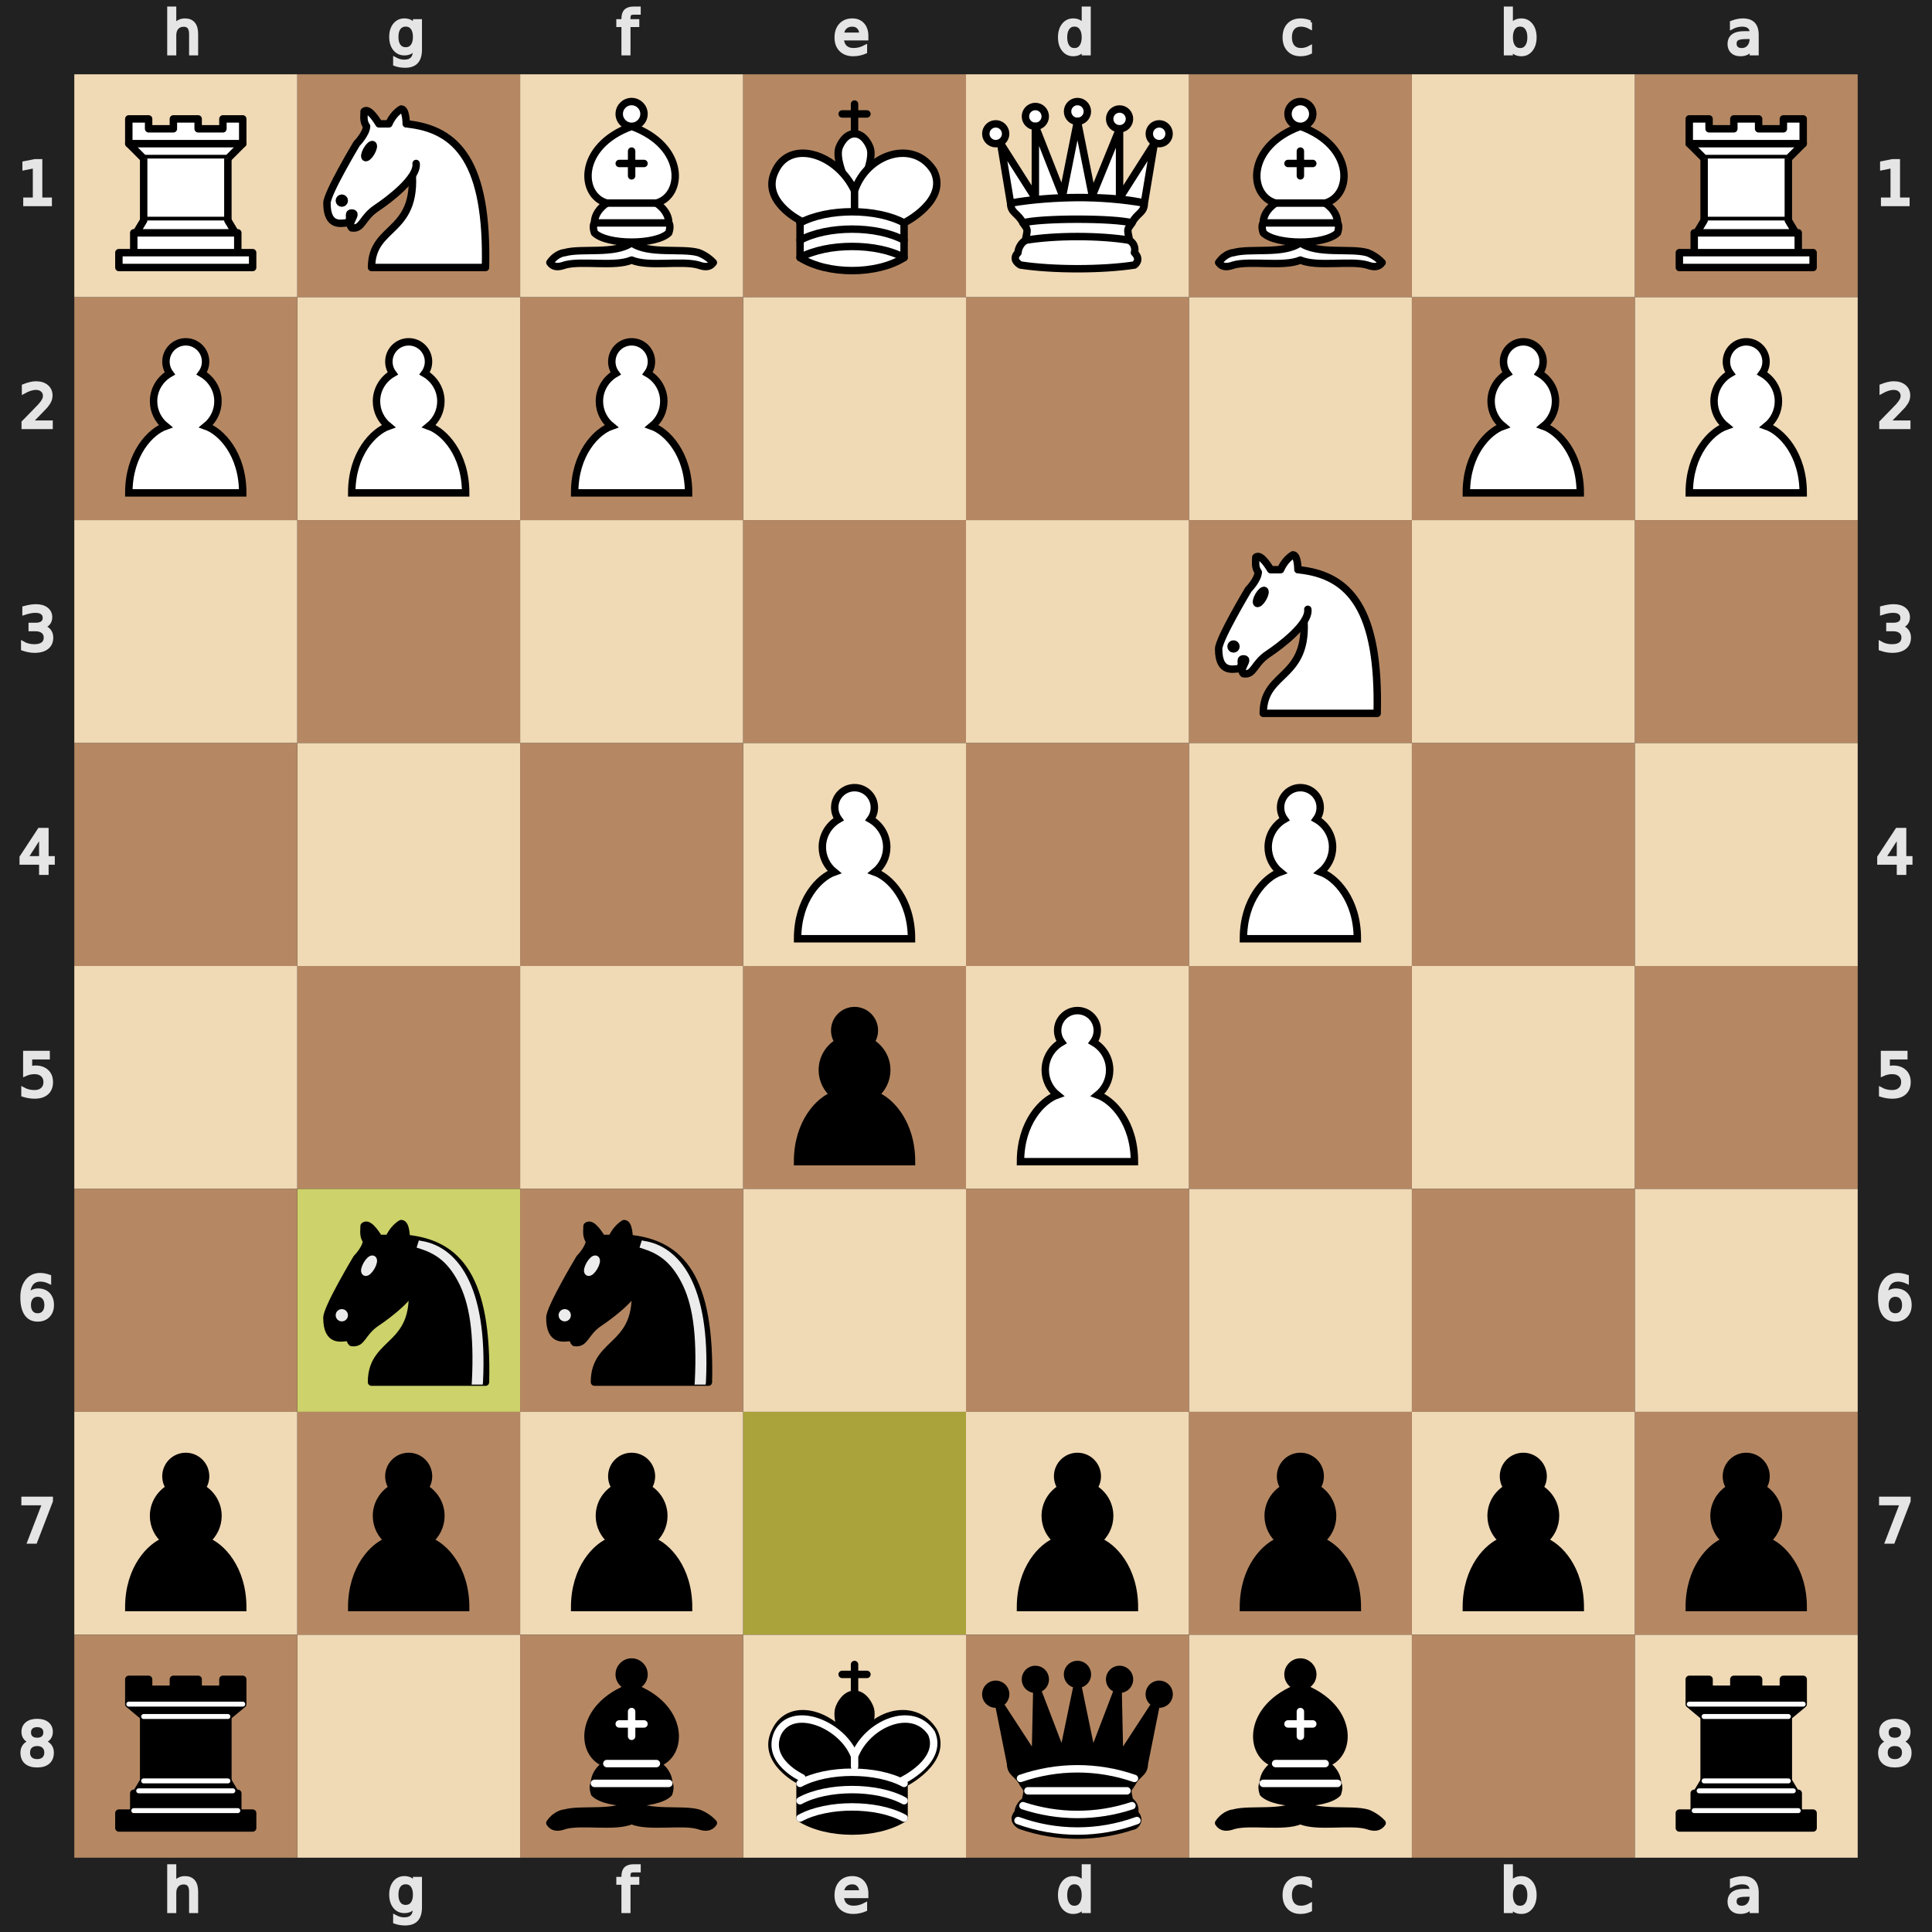
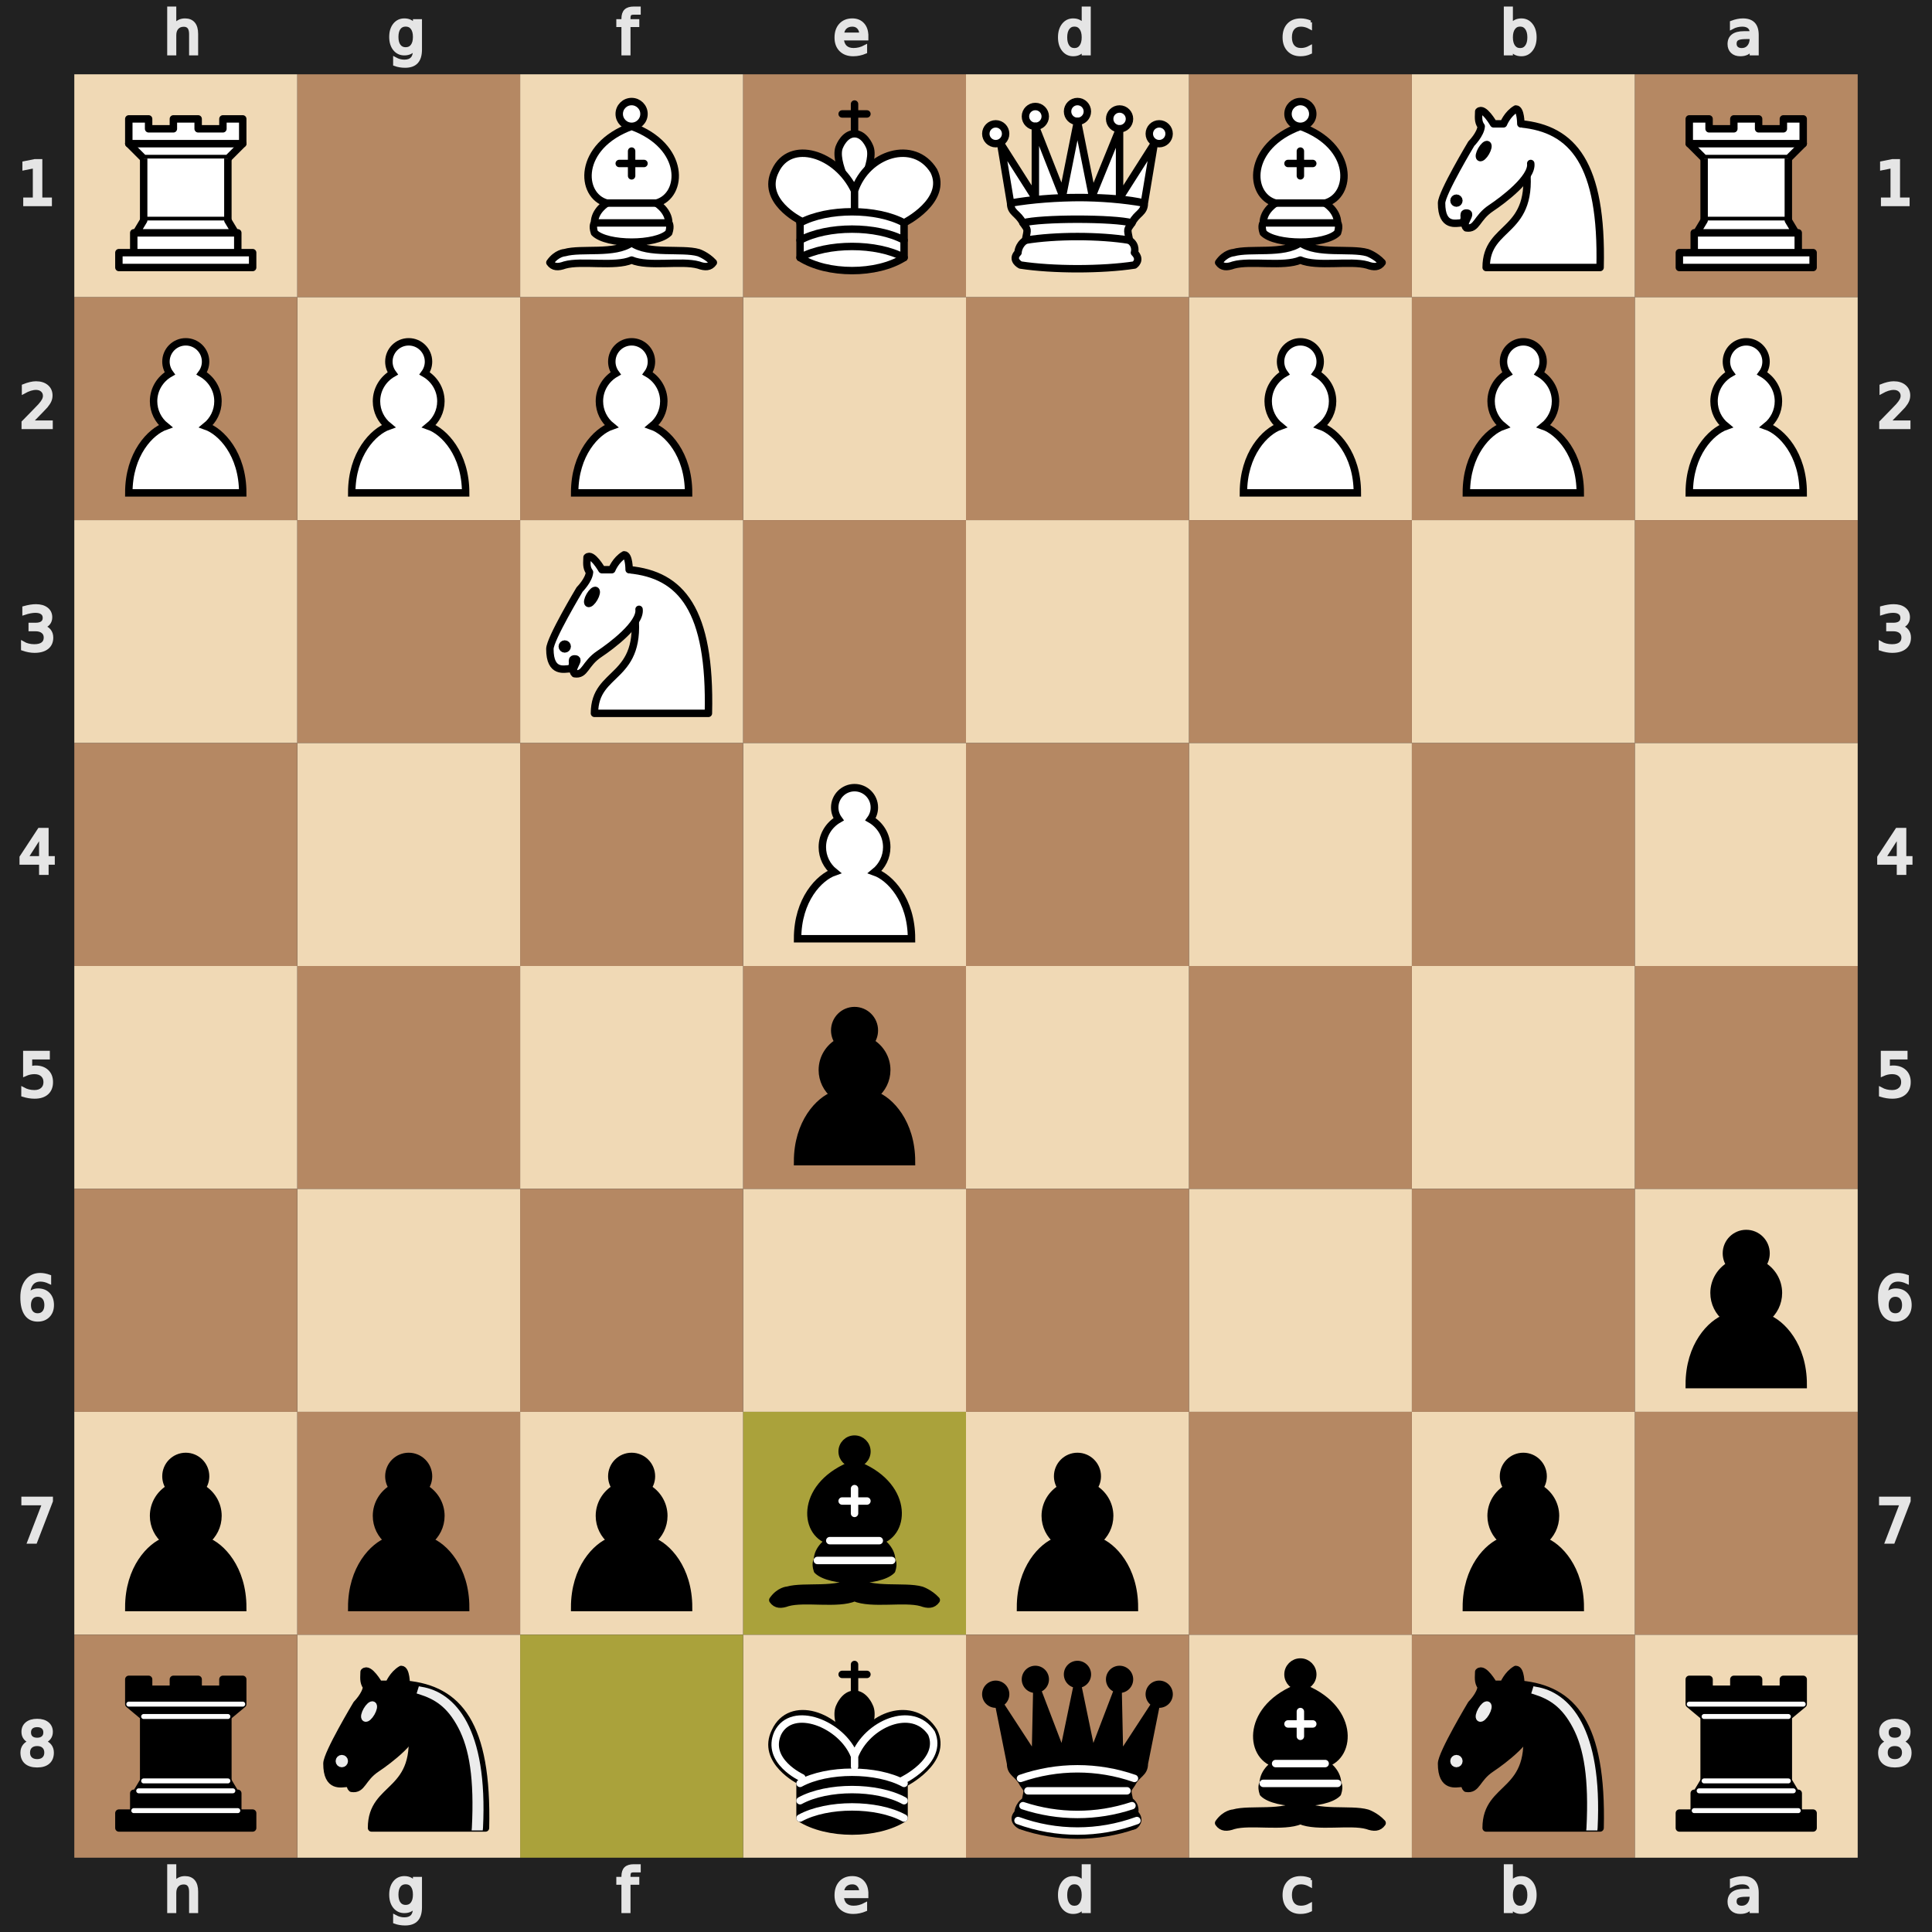
<svg xmlns="http://www.w3.org/2000/svg" xmlns:xlink="http://www.w3.org/1999/xlink" version="1.2" baseProfile="tiny" viewBox="0 0 390 390">
  <defs>
    <g id="white-pawn" class="white pawn">
      <path d="M22.5 9c-2.21 0-4 1.79-4 4 0 .89.29 1.71.78 2.38C17.33 16.5 16 18.59 16 21c0 2.03.94 3.84 2.41 5.03-3 1.06-7.41 5.55-7.41 13.47h23c0-7.92-4.41-12.41-7.41-13.47 1.47-1.19 2.41-3 2.41-5.03 0-2.41-1.33-4.5-3.28-5.62.49-.67.78-1.49.78-2.38 0-2.21-1.79-4-4-4z" fill="#fff" stroke="#000" stroke-width="1.5" stroke-linecap="round" />
    </g>
    <g id="white-knight" class="white knight" fill="none" fill-rule="evenodd" stroke="#000" stroke-width="1.5" stroke-linecap="round" stroke-linejoin="round">
      <path d="M 22,10 C 32.5,11 38.5,18 38,39 L 15,39 C 15,30 25,32.5 23,18" style="fill:#ffffff; stroke:#000000;" />
      <path d="M 24,18 C 24.38,20.91 18.45,25.37 16,27 C 13,29 13.18,31.34 11,31 C 9.958,30.06 12.41,27.96 11,28 C 10,28 11.19,29.23 10,30 C 9,30 5.997,31 6,26 C 6,24 12,14 12,14 C 12,14 13.89,12.1 14,10.5 C 13.27,9.506 13.5,8.5 13.5,7.5 C 14.5,6.5 16.5,10 16.5,10 L 18.5,10 C 18.5,10 19.28,8.008 21,7 C 22,7 22,10 22,10" style="fill:#ffffff; stroke:#000000;" />
      <path d="M 9.5 25.5 A 0.5 0.5 0 1 1 8.5,25.5 A 0.5 0.5 0 1 1 9.5 25.5 z" style="fill:#000000; stroke:#000000;" />
      <path d="M 15 15.5 A 0.5 1.5 0 1 1 14,15.5 A 0.5 1.5 0 1 1 15 15.5 z" transform="matrix(0.866,0.5,-0.5,0.866,9.693,-5.173)" style="fill:#000000; stroke:#000000;" />
    </g>
    <g id="white-bishop" class="white bishop" fill="none" fill-rule="evenodd" stroke="#000" stroke-width="1.5" stroke-linecap="round" stroke-linejoin="round">
      <g fill="#fff" stroke-linecap="butt">
        <path d="M9 36c3.39-.97 10.11.43 13.5-2 3.39 2.43 10.11 1.03 13.5 2 0 0 1.65.54 3 2-.68.97-1.65.99-3 .5-3.39-.97-10.11.46-13.5-1-3.39 1.46-10.11.03-13.5 1-1.354.49-2.323.47-3-.5 1.354-1.94 3-2 3-2zM15 32c2.5 2.5 12.5 2.5 15 0 .5-1.5 0-2 0-2 0-2.5-2.5-4-2.5-4 5.5-1.5 6-11.5-5-15.5-11 4-10.5 14-5 15.5 0 0-2.5 1.5-2.5 4 0 0-.5.5 0 2zM25 8a2.5 2.5 0 1 1-5 0 2.5 2.5 0 1 1 5 0z" />
      </g>
      <path d="M17.5 26h10M15 30h15m-7.5-14.5v5M20 18h5" stroke-linejoin="miter" />
    </g>
    <g id="white-rook" class="white rook" fill="#fff" fill-rule="evenodd" stroke="#000" stroke-width="1.5" stroke-linecap="round" stroke-linejoin="round">
      <path d="M9 39h27v-3H9v3zM12 36v-4h21v4H12zM11 14V9h4v2h5V9h5v2h5V9h4v5" stroke-linecap="butt" />
      <path d="M34 14l-3 3H14l-3-3" />
      <path d="M31 17v12.5H14V17" stroke-linecap="butt" stroke-linejoin="miter" />
      <path d="M31 29.5l1.5 2.5h-20l1.5-2.5" />
      <path d="M11 14h23" fill="none" stroke-linejoin="miter" />
    </g>
    <g id="white-queen" class="white queen" fill="#fff" fill-rule="evenodd" stroke="#000" stroke-width="1.5" stroke-linecap="round" stroke-linejoin="round">
      <path d="M8 12a2 2 0 1 1-4 0 2 2 0 1 1 4 0zM24.5 7.5a2 2 0 1 1-4 0 2 2 0 1 1 4 0zM41 12a2 2 0 1 1-4 0 2 2 0 1 1 4 0zM16 8.5a2 2 0 1 1-4 0 2 2 0 1 1 4 0zM33 9a2 2 0 1 1-4 0 2 2 0 1 1 4 0z" />
      <path d="M9 26c8.5-1.5 21-1.5 27 0l2-12-7 11V11l-5.5 13.5-3-15-3 15-5.5-14V25L7 14l2 12zM9 26c0 2 1.5 2 2.5 4 1 1.5 1 1 .5 3.5-1.5 1-1.5 2.5-1.5 2.5-1.5 1.5.5 2.5.5 2.5 6.5 1 16.5 1 23 0 0 0 1.5-1 0-2.5 0 0 .5-1.5-1-2.5-.5-2.5-.5-2 .5-3.5 1-2 2.5-2 2.5-4-8.5-1.5-18.5-1.5-27 0z" stroke-linecap="butt" />
      <path d="M11.5 30c3.5-1 18.5-1 22 0M12 33.5c6-1 15-1 21 0" fill="none" />
    </g>
    <g id="white-king" class="white king" fill="none" fill-rule="evenodd" stroke="#000" stroke-width="1.5" stroke-linecap="round" stroke-linejoin="round">
      <path d="M22.5 11.63V6M20 8h5" stroke-linejoin="miter" />
      <path d="M22.5 25s4.5-7.5 3-10.5c0 0-1-2.5-3-2.5s-3 2.5-3 2.5c-1.5 3 3 10.5 3 10.5" fill="#fff" stroke-linecap="butt" stroke-linejoin="miter" />
      <path d="M11.5 37c5.5 3.5 15.5 3.5 21 0v-7s9-4.5 6-10.5c-4-6.5-13.5-3.5-16 4V27v-3.5c-3.5-7.5-13-10.5-16-4-3 6 5 10 5 10V37z" fill="#fff" />
      <path d="M11.5 30c5.5-3 15.5-3 21 0m-21 3.5c5.5-3 15.5-3 21 0m-21 3.5c5.5-3 15.5-3 21 0" />
    </g>
    <g id="black-pawn" class="black pawn">
      <path d="M22.5 9c-2.21 0-4 1.79-4 4 0 .89.29 1.71.78 2.38C17.33 16.5 16 18.59 16 21c0 2.03.94 3.84 2.41 5.03-3 1.06-7.41 5.55-7.41 13.47h23c0-7.92-4.41-12.41-7.41-13.47 1.47-1.19 2.41-3 2.41-5.03 0-2.41-1.33-4.5-3.28-5.62.49-.67.78-1.49.78-2.38 0-2.21-1.79-4-4-4z" fill="#000" stroke="#000" stroke-width="1.5" stroke-linecap="round" />
    </g>
    <g id="black-knight" class="black knight" fill="none" fill-rule="evenodd" stroke="#000" stroke-width="1.5" stroke-linecap="round" stroke-linejoin="round">
      <path d="M 22,10 C 32.5,11 38.5,18 38,39 L 15,39 C 15,30 25,32.5 23,18" style="fill:#000000; stroke:#000000;" />
      <path d="M 24,18 C 24.38,20.91 18.45,25.37 16,27 C 13,29 13.18,31.34 11,31 C 9.958,30.06 12.41,27.96 11,28 C 10,28 11.19,29.23 10,30 C 9,30 5.997,31 6,26 C 6,24 12,14 12,14 C 12,14 13.89,12.1 14,10.5 C 13.27,9.506 13.5,8.5 13.5,7.5 C 14.5,6.5 16.5,10 16.5,10 L 18.5,10 C 18.5,10 19.28,8.008 21,7 C 22,7 22,10 22,10" style="fill:#000000; stroke:#000000;" />
      <path d="M 9.5 25.5 A 0.5 0.5 0 1 1 8.5,25.5 A 0.5 0.5 0 1 1 9.5 25.5 z" style="fill:#ececec; stroke:#ececec;" />
      <path d="M 15 15.5 A 0.5 1.5 0 1 1 14,15.5 A 0.5 1.5 0 1 1 15 15.5 z" transform="matrix(0.866,0.5,-0.5,0.866,9.693,-5.173)" style="fill:#ececec; stroke:#ececec;" />
      <path d="M 24.55,10.4 L 24.1,11.85 L 24.6,12 C 27.75,13 30.25,14.49 32.5,18.75 C 34.75,23.01 35.75,29.06 35.25,39 L 35.2,39.5 L 37.45,39.5 L 37.5,39 C 38,28.94 36.62,22.15 34.25,17.66 C 31.88,13.17 28.46,11.02 25.06,10.5 L 24.55,10.4 z " style="fill:#ececec; stroke:none;" />
    </g>
    <g id="black-bishop" class="black bishop" fill="none" fill-rule="evenodd" stroke="#000" stroke-width="1.5" stroke-linecap="round" stroke-linejoin="round">
      <path d="M9 36c3.39-.97 10.11.43 13.5-2 3.39 2.43 10.11 1.03 13.5 2 0 0 1.65.54 3 2-.68.97-1.65.99-3 .5-3.39-.97-10.11.46-13.5-1-3.39 1.46-10.11.03-13.5 1-1.354.49-2.323.47-3-.5 1.354-1.94 3-2 3-2zm6-4c2.5 2.5 12.5 2.5 15 0 .5-1.5 0-2 0-2 0-2.5-2.5-4-2.5-4 5.5-1.5 6-11.5-5-15.5-11 4-10.5 14-5 15.5 0 0-2.5 1.5-2.5 4 0 0-.5.5 0 2zM25 8a2.5 2.5 0 1 1-5 0 2.5 2.5 0 1 1 5 0z" fill="#000" stroke-linecap="butt" />
      <path d="M17.5 26h10M15 30h15m-7.5-14.5v5M20 18h5" stroke="#fff" stroke-linejoin="miter" />
    </g>
    <g id="black-rook" class="black rook" fill="#000" fill-rule="evenodd" stroke="#000" stroke-width="1.5" stroke-linecap="round" stroke-linejoin="round">
      <path d="M9 39h27v-3H9v3zM12.5 32l1.5-2.5h17l1.5 2.5h-20zM12 36v-4h21v4H12z" stroke-linecap="butt" />
      <path d="M14 29.5v-13h17v13H14z" stroke-linecap="butt" stroke-linejoin="miter" />
      <path d="M14 16.5L11 14h23l-3 2.5H14zM11 14V9h4v2h5V9h5v2h5V9h4v5H11z" stroke-linecap="butt" />
      <path d="M12 35.5h21M13 31.5h19M14 29.5h17M14 16.5h17M11 14h23" fill="none" stroke="#fff" stroke-width="1" stroke-linejoin="miter" />
    </g>
    <g id="black-queen" class="black queen" fill="#000" fill-rule="evenodd" stroke="#000" stroke-width="1.5" stroke-linecap="round" stroke-linejoin="round">
      <g fill="#000" stroke="none">
        <circle cx="6" cy="12" r="2.75" />
        <circle cx="14" cy="9" r="2.75" />
        <circle cx="22.5" cy="8" r="2.75" />
        <circle cx="31" cy="9" r="2.75" />
        <circle cx="39" cy="12" r="2.75" />
      </g>
      <path d="M9 26c8.5-1.5 21-1.5 27 0l2.5-12.5L31 25l-.3-14.1-5.2 13.6-3-14.5-3 14.5-5.2-13.6L14 25 6.5 13.5 9 26zM9 26c0 2 1.5 2 2.5 4 1 1.5 1 1 .5 3.5-1.5 1-1.5 2.5-1.5 2.5-1.5 1.5.5 2.5.5 2.5 6.5 1 16.5 1 23 0 0 0 1.5-1 0-2.5 0 0 .5-1.5-1-2.5-.5-2.5-.5-2 .5-3.5 1-2 2.5-2 2.5-4-8.5-1.5-18.5-1.5-27 0z" stroke-linecap="butt" />
      <path d="M11 38.5a35 35 1 0 0 23 0" fill="none" stroke-linecap="butt" />
      <path d="M11 29a35 35 1 0 1 23 0M12.5 31.5h20M11.5 34.5a35 35 1 0 0 22 0M10.5 37.5a35 35 1 0 0 24 0" fill="none" stroke="#fff" />
    </g>
    <g id="black-king" class="black king" fill="none" fill-rule="evenodd" stroke="#000" stroke-width="1.5" stroke-linecap="round" stroke-linejoin="round">
      <path d="M22.5 11.63V6" stroke-linejoin="miter" />
      <path d="M22.5 25s4.5-7.5 3-10.5c0 0-1-2.5-3-2.5s-3 2.5-3 2.5c-1.5 3 3 10.5 3 10.5" fill="#000" stroke-linecap="butt" stroke-linejoin="miter" />
      <path d="M11.5 37c5.5 3.5 15.5 3.5 21 0v-7s9-4.5 6-10.5c-4-6.5-13.5-3.5-16 4V27v-3.5c-3.5-7.5-13-10.5-16-4-3 6 5 10 5 10V37z" fill="#000" />
      <path d="M20 8h5" stroke-linejoin="miter" />
      <path d="M32 29.5s8.5-4 6.03-9.65C34.15 14 25 18 22.5 24.5l.01 2.1-.01-2.1C20 18 9.906 14 6.997 19.85c-2.497 5.65 4.853 9 4.853 9M11.5 30c5.5-3 15.5-3 21 0m-21 3.5c5.5-3 15.5-3 21 0m-21 3.5c5.5-3 15.5-3 21 0" stroke="#fff" />
    </g>
  </defs>
  <rect x="0" y="0" width="390" height="390" fill="#212121" />
  <g transform="translate(335, 0) scale(0.75, 0.75)" fill="#e5e5e5" stroke="#e5e5e5">
    <path d="M23.328 10.016q-1.742 0-2.414.398-.672.398-.672 1.36 0 .765.5 1.218.508.445 1.375.445 1.196 0 1.914-.843.727-.852.727-2.258v-.32zm2.867-.594v4.992h-1.437v-1.328q-.492.797-1.227 1.18-.734.375-1.797.375-1.343 0-2.14-.75-.79-.758-.79-2.024 0-1.476.985-2.226.992-.75 2.953-.75h2.016V8.75q0-.992-.656-1.531-.649-.547-1.829-.547-.75 0-1.46.18-.711.18-1.368.539V6.062q.79-.304 1.532-.453.742-.156 1.445-.156 1.898 0 2.836.984.937.985.937 2.985z" />
  </g>
  <g transform="translate(335, 375) scale(0.75, 0.75)" fill="#e5e5e5" stroke="#e5e5e5">
    <path d="M23.328 10.016q-1.742 0-2.414.398-.672.398-.672 1.36 0 .765.5 1.218.508.445 1.375.445 1.196 0 1.914-.843.727-.852.727-2.258v-.32zm2.867-.594v4.992h-1.437v-1.328q-.492.797-1.227 1.18-.734.375-1.797.375-1.343 0-2.14-.75-.79-.758-.79-2.024 0-1.476.985-2.226.992-.75 2.953-.75h2.016V8.75q0-.992-.656-1.531-.649-.547-1.829-.547-.75 0-1.46.18-.711.18-1.368.539V6.062q.79-.304 1.532-.453.742-.156 1.445-.156 1.898 0 2.836.984.937.985.937 2.985z" />
  </g>
  <g transform="translate(290, 0) scale(0.75, 0.75)" fill="#e5e5e5" stroke="#e5e5e5">
    <path d="M24.922 10.047q0-1.586-.656-2.485-.649-.906-1.79-.906-1.14 0-1.796.906-.649.899-.649 2.485 0 1.586.649 2.492.656.898 1.797.898 1.14 0 1.789-.898.656-.906.656-2.492zm-4.89-3.055q.452-.781 1.14-1.156.695-.383 1.656-.383 1.594 0 2.586 1.266 1 1.265 1 3.328 0 2.062-1 3.328-.992 1.266-2.586 1.266-.96 0-1.656-.375-.688-.383-1.14-1.164v1.312h-1.446V2.258h1.445z" />
  </g>
  <g transform="translate(290, 375) scale(0.75, 0.75)" fill="#e5e5e5" stroke="#e5e5e5">
    <path d="M24.922 10.047q0-1.586-.656-2.485-.649-.906-1.79-.906-1.14 0-1.796.906-.649.899-.649 2.485 0 1.586.649 2.492.656.898 1.797.898 1.14 0 1.789-.898.656-.906.656-2.492zm-4.89-3.055q.452-.781 1.14-1.156.695-.383 1.656-.383 1.594 0 2.586 1.266 1 1.265 1 3.328 0 2.062-1 3.328-.992 1.266-2.586 1.266-.96 0-1.656-.375-.688-.383-1.14-1.164v1.312h-1.446V2.258h1.445z" />
  </g>
  <g transform="translate(245, 0) scale(0.75, 0.75)" fill="#e5e5e5" stroke="#e5e5e5">
    <path d="M25.96 6v1.344q-.608-.336-1.226-.5-.609-.172-1.234-.172-1.398 0-2.172.89-.773.883-.773 2.485 0 1.601.773 2.492.774.883 2.172.883.625 0 1.234-.164.618-.172 1.227-.508v1.328q-.602.281-1.25.422-.64.14-1.367.14-1.977 0-3.14-1.242-1.165-1.242-1.165-3.351 0-2.14 1.172-3.367 1.18-1.227 3.227-1.227.664 0 1.296.14.633.134 1.227.407z" />
  </g>
  <g transform="translate(245, 375) scale(0.75, 0.75)" fill="#e5e5e5" stroke="#e5e5e5">
    <path d="M25.96 6v1.344q-.608-.336-1.226-.5-.609-.172-1.234-.172-1.398 0-2.172.89-.773.883-.773 2.485 0 1.601.773 2.492.774.883 2.172.883.625 0 1.234-.164.618-.172 1.227-.508v1.328q-.602.281-1.25.422-.64.14-1.367.14-1.977 0-3.14-1.242-1.165-1.242-1.165-3.351 0-2.14 1.172-3.367 1.18-1.227 3.227-1.227.664 0 1.296.14.633.134 1.227.407z" />
  </g>
  <g transform="translate(200, 0) scale(0.75, 0.75)" fill="#e5e5e5" stroke="#e5e5e5">
    <path d="M24.973 6.992V2.258h1.437v12.156h-1.437v-1.312q-.453.78-1.149 1.164-.687.375-1.656.375-1.586 0-2.586-1.266-.992-1.266-.992-3.328 0-2.063.992-3.328 1-1.266 2.586-1.266.969 0 1.656.383.696.375 1.149 1.156zm-4.899 3.055q0 1.586.649 2.492.656.898 1.797.898 1.14 0 1.796-.898.657-.906.657-2.492 0-1.586-.657-2.485-.656-.906-1.796-.906-1.141 0-1.797.906-.649.899-.649 2.485z" />
  </g>
  <g transform="translate(200, 375) scale(0.75, 0.75)" fill="#e5e5e5" stroke="#e5e5e5">
    <path d="M24.973 6.992V2.258h1.437v12.156h-1.437v-1.312q-.453.78-1.149 1.164-.687.375-1.656.375-1.586 0-2.586-1.266-.992-1.266-.992-3.328 0-2.063.992-3.328 1-1.266 2.586-1.266.969 0 1.656.383.696.375 1.149 1.156zm-4.899 3.055q0 1.586.649 2.492.656.898 1.797.898 1.14 0 1.796-.898.657-.906.657-2.492 0-1.586-.657-2.485-.656-.906-1.796-.906-1.141 0-1.797.906-.649.899-.649 2.485z" />
  </g>
  <g transform="translate(155, 0) scale(0.75, 0.75)" fill="#e5e5e5" stroke="#e5e5e5">
    <path d="M26.555 9.68v.703h-6.61q.094 1.484.89 2.265.806.774 2.235.774.828 0 1.602-.203.781-.203 1.547-.61v1.36q-.774.328-1.586.5-.813.172-1.649.172-2.093 0-3.32-1.22-1.219-1.218-1.219-3.296 0-2.148 1.157-3.406 1.164-1.266 3.132-1.266 1.766 0 2.79 1.14 1.03 1.134 1.03 3.087zm-1.438-.422q-.015-1.18-.664-1.883-.64-.703-1.703-.703-1.203 0-1.93.68-.718.68-.828 1.914z" />
  </g>
  <g transform="translate(155, 375) scale(0.75, 0.75)" fill="#e5e5e5" stroke="#e5e5e5">
    <path d="M26.555 9.68v.703h-6.61q.094 1.484.89 2.265.806.774 2.235.774.828 0 1.602-.203.781-.203 1.547-.61v1.36q-.774.328-1.586.5-.813.172-1.649.172-2.093 0-3.32-1.22-1.219-1.218-1.219-3.296 0-2.148 1.157-3.406 1.164-1.266 3.132-1.266 1.766 0 2.79 1.14 1.03 1.134 1.03 3.087zm-1.438-.422q-.015-1.18-.664-1.883-.64-.703-1.703-.703-1.203 0-1.93.68-.718.68-.828 1.914z" />
  </g>
  <g transform="translate(110, 0) scale(0.75, 0.75)" fill="#e5e5e5" stroke="#e5e5e5">
    <path d="M25.285 2.258v1.195H23.91q-.773 0-1.078.313-.297.312-.297 1.125v.773h2.367v1.117h-2.367v7.633H21.09V6.781h-1.375V5.664h1.375v-.61q0-1.46.68-2.124.68-.672 2.156-.672z" />
  </g>
  <g transform="translate(110, 375) scale(0.75, 0.75)" fill="#e5e5e5" stroke="#e5e5e5">
    <path d="M25.285 2.258v1.195H23.91q-.773 0-1.078.313-.297.312-.297 1.125v.773h2.367v1.117h-2.367v7.633H21.09V6.781h-1.375V5.664h1.375v-.61q0-1.46.68-2.124.68-.672 2.156-.672z" />
  </g>
  <g transform="translate(65, 0) scale(0.75, 0.75)" fill="#e5e5e5" stroke="#e5e5e5">
    <path d="M24.973 9.937q0-1.562-.649-2.421-.64-.86-1.804-.86-1.157 0-1.805.86-.64.859-.64 2.421 0 1.555.64 2.415.648.859 1.805.859 1.164 0 1.804-.86.649-.859.649-2.414zm1.437 3.391q0 2.234-.992 3.32-.992 1.094-3.04 1.094-.757 0-1.429-.117-.672-.11-1.304-.344v-1.398q.632.344 1.25.508.617.164 1.257.164 1.414 0 2.118-.743.703-.734.703-2.226v-.711q-.446.773-1.141 1.156-.695.383-1.664.383-1.61 0-2.594-1.227-.984-1.226-.984-3.25 0-2.03.984-3.257.985-1.227 2.594-1.227.969 0 1.664.383t1.14 1.156V5.664h1.438z" />
  </g>
  <g transform="translate(65, 375) scale(0.75, 0.75)" fill="#e5e5e5" stroke="#e5e5e5">
    <path d="M24.973 9.937q0-1.562-.649-2.421-.64-.86-1.804-.86-1.157 0-1.805.86-.64.859-.64 2.421 0 1.555.64 2.415.648.859 1.805.859 1.164 0 1.804-.86.649-.859.649-2.414zm1.437 3.391q0 2.234-.992 3.32-.992 1.094-3.04 1.094-.757 0-1.429-.117-.672-.11-1.304-.344v-1.398q.632.344 1.25.508.617.164 1.257.164 1.414 0 2.118-.743.703-.734.703-2.226v-.711q-.446.773-1.141 1.156-.695.383-1.664.383-1.61 0-2.594-1.227-.984-1.226-.984-3.25 0-2.03.984-3.257.985-1.227 2.594-1.227.969 0 1.664.383t1.14 1.156V5.664h1.438z" />
  </g>
  <g transform="translate(20, 0) scale(0.75, 0.75)" fill="#e5e5e5" stroke="#e5e5e5">
    <path d="M26.164 9.133v5.281h-1.437V9.18q0-1.243-.485-1.86-.484-.617-1.453-.617-1.164 0-1.836.742-.672.742-.672 2.024v4.945h-1.445V2.258h1.445v4.765q.516-.789 1.211-1.18.703-.39 1.617-.39 1.508 0 2.282.938.773.93.773 2.742z" />
  </g>
  <g transform="translate(20, 375) scale(0.75, 0.75)" fill="#e5e5e5" stroke="#e5e5e5">
    <path d="M26.164 9.133v5.281h-1.437V9.18q0-1.243-.485-1.86-.484-.617-1.453-.617-1.164 0-1.836.742-.672.742-.672 2.024v4.945h-1.445V2.258h1.445v4.765q.516-.789 1.211-1.18.703-.39 1.617-.39 1.508 0 2.282.938.773.93.773 2.742z" />
  </g>
  <g transform="translate(0, 20) scale(0.75, 0.75)" fill="#e5e5e5" stroke="#e5e5e5">
    <path d="M6.754 26.996h2.578v-8.898l-2.805.562v-1.437l2.79-.563h1.578v10.336h2.578v1.328h-6.72z" />
  </g>
  <g transform="translate(375, 20) scale(0.75, 0.75)" fill="#e5e5e5" stroke="#e5e5e5">
    <path d="M6.754 26.996h2.578v-8.898l-2.805.562v-1.437l2.79-.563h1.578v10.336h2.578v1.328h-6.72z" />
  </g>
  <g transform="translate(0, 65) scale(0.75, 0.75)" fill="#e5e5e5" stroke="#e5e5e5">
    <path d="M8.195 26.996h5.508v1.328H6.297v-1.328q.898-.93 2.445-2.492 1.555-1.57 1.953-2.024.758-.851 1.055-1.437.305-.594.305-1.164 0-.93-.657-1.516-.648-.586-1.695-.586-.742 0-1.57.258-.82.258-1.758.781v-1.593q.953-.383 1.781-.578.828-.196 1.516-.196 1.812 0 2.89.906 1.079.907 1.079 2.422 0 .72-.274 1.368-.265.64-.976 1.515-.196.227-1.243 1.313-1.046 1.078-2.953 3.023z" />
  </g>
  <g transform="translate(375, 65) scale(0.75, 0.75)" fill="#e5e5e5" stroke="#e5e5e5">
    <path d="M8.195 26.996h5.508v1.328H6.297v-1.328q.898-.93 2.445-2.492 1.555-1.57 1.953-2.024.758-.851 1.055-1.437.305-.594.305-1.164 0-.93-.657-1.516-.648-.586-1.695-.586-.742 0-1.57.258-.82.258-1.758.781v-1.593q.953-.383 1.781-.578.828-.196 1.516-.196 1.812 0 2.89.906 1.079.907 1.079 2.422 0 .72-.274 1.368-.265.64-.976 1.515-.196.227-1.243 1.313-1.046 1.078-2.953 3.023z" />
  </g>
  <g transform="translate(0, 110) scale(0.75, 0.75)" fill="#e5e5e5" stroke="#e5e5e5">
    <path d="M11.434 22.035q1.132.242 1.765 1.008.64.766.64 1.89 0 1.727-1.187 2.672-1.187.946-3.375.946-.734 0-1.515-.149-.774-.14-1.602-.43V26.45q.656.383 1.438.578.78.196 1.632.196 1.485 0 2.258-.586.782-.586.782-1.703 0-1.032-.727-1.61-.719-.586-2.008-.586h-1.36v-1.297h1.423q1.164 0 1.78-.46.618-.47.618-1.344 0-.899-.64-1.375-.633-.485-1.82-.485-.65 0-1.391.141-.743.14-1.633.437V16.95q.898-.25 1.68-.375.788-.125 1.484-.125 1.797 0 2.844.82 1.046.813 1.046 2.204 0 .968-.554 1.64-.555.664-1.578.922z" />
  </g>
  <g transform="translate(375, 110) scale(0.75, 0.75)" fill="#e5e5e5" stroke="#e5e5e5">
    <path d="M11.434 22.035q1.132.242 1.765 1.008.64.766.64 1.89 0 1.727-1.187 2.672-1.187.946-3.375.946-.734 0-1.515-.149-.774-.14-1.602-.43V26.45q.656.383 1.438.578.78.196 1.632.196 1.485 0 2.258-.586.782-.586.782-1.703 0-1.032-.727-1.61-.719-.586-2.008-.586h-1.36v-1.297h1.423q1.164 0 1.78-.46.618-.47.618-1.344 0-.899-.64-1.375-.633-.485-1.82-.485-.65 0-1.391.141-.743.14-1.633.437V16.95q.898-.25 1.68-.375.788-.125 1.484-.125 1.797 0 2.844.82 1.046.813 1.046 2.204 0 .968-.554 1.64-.555.664-1.578.922z" />
  </g>
  <g transform="translate(0, 155) scale(0.75, 0.75)" fill="#e5e5e5" stroke="#e5e5e5">
    <path d="M11.016 18.035L7.03 24.262h3.985zm-.414-1.375h1.984v7.602h1.664v1.312h-1.664v2.75h-1.57v-2.75H5.75v-1.523z" />
  </g>
  <g transform="translate(375, 155) scale(0.75, 0.75)" fill="#e5e5e5" stroke="#e5e5e5">
    <path d="M11.016 18.035L7.03 24.262h3.985zm-.414-1.375h1.984v7.602h1.664v1.312h-1.664v2.75h-1.57v-2.75H5.75v-1.523z" />
  </g>
  <g transform="translate(0, 200) scale(0.75, 0.75)" fill="#e5e5e5" stroke="#e5e5e5">
    <path d="M6.719 16.66h6.195v1.328h-4.75v2.86q.344-.118.688-.172.343-.063.687-.063 1.953 0 3.094 1.07 1.14 1.07 1.14 2.899 0 1.883-1.171 2.93-1.172 1.039-3.305 1.039-.735 0-1.5-.125-.758-.125-1.57-.375v-1.586q.703.383 1.453.57.75.188 1.586.188 1.351 0 2.14-.711.79-.711.79-1.93 0-1.219-.79-1.93-.789-.71-2.14-.71-.633 0-1.266.14-.625.14-1.281.438z" />
  </g>
  <g transform="translate(375, 200) scale(0.75, 0.75)" fill="#e5e5e5" stroke="#e5e5e5">
    <path d="M6.719 16.66h6.195v1.328h-4.75v2.86q.344-.118.688-.172.343-.063.687-.063 1.953 0 3.094 1.07 1.14 1.07 1.14 2.899 0 1.883-1.171 2.93-1.172 1.039-3.305 1.039-.735 0-1.5-.125-.758-.125-1.57-.375v-1.586q.703.383 1.453.57.75.188 1.586.188 1.351 0 2.14-.711.79-.711.79-1.93 0-1.219-.79-1.93-.789-.71-2.14-.71-.633 0-1.266.14-.625.14-1.281.438z" />
  </g>
  <g transform="translate(0, 245) scale(0.75, 0.75)" fill="#e5e5e5" stroke="#e5e5e5">
    <path d="M10.137 21.863q-1.063 0-1.688.727-.617.726-.617 1.992 0 1.258.617 1.992.625.727 1.688.727 1.062 0 1.68-.727.624-.734.624-1.992 0-1.266-.625-1.992-.617-.727-1.68-.727zm3.133-4.945v1.437q-.594-.28-1.204-.43-.601-.148-1.195-.148-1.562 0-2.39 1.055-.82 1.055-.938 3.188.46-.68 1.156-1.04.696-.367 1.531-.367 1.758 0 2.774 1.07 1.023 1.063 1.023 2.899 0 1.797-1.062 2.883-1.063 1.086-2.828 1.086-2.024 0-3.094-1.547-1.07-1.555-1.07-4.5 0-2.766 1.312-4.406 1.313-1.649 3.524-1.649.593 0 1.195.117.61.118 1.266.352z" />
  </g>
  <g transform="translate(375, 245) scale(0.75, 0.75)" fill="#e5e5e5" stroke="#e5e5e5">
    <path d="M10.137 21.863q-1.063 0-1.688.727-.617.726-.617 1.992 0 1.258.617 1.992.625.727 1.688.727 1.062 0 1.68-.727.624-.734.624-1.992 0-1.266-.625-1.992-.617-.727-1.68-.727zm3.133-4.945v1.437q-.594-.28-1.204-.43-.601-.148-1.195-.148-1.562 0-2.39 1.055-.82 1.055-.938 3.188.46-.68 1.156-1.04.696-.367 1.531-.367 1.758 0 2.774 1.07 1.023 1.063 1.023 2.899 0 1.797-1.062 2.883-1.063 1.086-2.828 1.086-2.024 0-3.094-1.547-1.07-1.555-1.07-4.5 0-2.766 1.312-4.406 1.313-1.649 3.524-1.649.593 0 1.195.117.61.118 1.266.352z" />
  </g>
  <g transform="translate(0, 290) scale(0.75, 0.75)" fill="#e5e5e5" stroke="#e5e5e5">
    <path d="M6.25 16.66h7.5v.672L9.516 28.324H7.867l3.985-10.336H6.25z" />
  </g>
  <g transform="translate(375, 290) scale(0.75, 0.75)" fill="#e5e5e5" stroke="#e5e5e5">
    <path d="M6.25 16.66h7.5v.672L9.516 28.324H7.867l3.985-10.336H6.25z" />
  </g>
  <g transform="translate(0, 335) scale(0.75, 0.75)" fill="#e5e5e5" stroke="#e5e5e5">
    <path d="M10 22.785q-1.125 0-1.773.602-.641.601-.641 1.656t.64 1.656q.649.602 1.774.602t1.773-.602q.649-.61.649-1.656 0-1.055-.649-1.656-.64-.602-1.773-.602zm-1.578-.672q-1.016-.25-1.586-.945-.563-.695-.563-1.695 0-1.399.993-2.211 1-.813 2.734-.813 1.742 0 2.734.813.993.812.993 2.21 0 1-.57 1.696-.563.695-1.571.945 1.14.266 1.773 1.04.641.773.641 1.89 0 1.695-1.04 2.602-1.03.906-2.96.906t-2.969-.906Q6 26.738 6 25.043q0-1.117.64-1.89.641-.774 1.782-1.04zm-.578-2.492q0 .906.562 1.414.57.508 1.594.508 1.016 0 1.586-.508.578-.508.578-1.414 0-.906-.578-1.414-.57-.508-1.586-.508-1.023 0-1.594.508-.562.508-.562 1.414z" />
  </g>
  <g transform="translate(375, 335) scale(0.75, 0.75)" fill="#e5e5e5" stroke="#e5e5e5">
    <path d="M10 22.785q-1.125 0-1.773.602-.641.601-.641 1.656t.64 1.656q.649.602 1.774.602t1.773-.602q.649-.61.649-1.656 0-1.055-.649-1.656-.64-.602-1.773-.602zm-1.578-.672q-1.016-.25-1.586-.945-.563-.695-.563-1.695 0-1.399.993-2.211 1-.813 2.734-.813 1.742 0 2.734.813.993.812.993 2.21 0 1-.57 1.696-.563.695-1.571.945 1.14.266 1.773 1.04.641.773.641 1.89 0 1.695-1.04 2.602-1.03.906-2.96.906t-2.969-.906Q6 26.738 6 25.043q0-1.117.64-1.89.641-.774 1.782-1.04zm-.578-2.492q0 .906.562 1.414.57.508 1.594.508 1.016 0 1.586-.508.578-.508.578-1.414 0-.906-.578-1.414-.57-.508-1.586-.508-1.023 0-1.594.508-.562.508-.562 1.414z" />
  </g>
  <rect x="330" y="15" width="45" height="45" class="square dark a1" stroke="none" fill="#b58863" />
  <rect x="285" y="15" width="45" height="45" class="square light b1" stroke="none" fill="#f0d9b5" />
  <rect x="240" y="15" width="45" height="45" class="square dark c1" stroke="none" fill="#b58863" />
  <rect x="195" y="15" width="45" height="45" class="square light d1" stroke="none" fill="#f0d9b5" />
  <rect x="150" y="15" width="45" height="45" class="square dark e1" stroke="none" fill="#b58863" />
  <rect x="105" y="15" width="45" height="45" class="square light f1" stroke="none" fill="#f0d9b5" />
  <rect x="60" y="15" width="45" height="45" class="square dark g1" stroke="none" fill="#b58863" />
  <rect x="15" y="15" width="45" height="45" class="square light h1" stroke="none" fill="#f0d9b5" />
  <rect x="330" y="60" width="45" height="45" class="square light a2" stroke="none" fill="#f0d9b5" />
  <rect x="285" y="60" width="45" height="45" class="square dark b2" stroke="none" fill="#b58863" />
  <rect x="240" y="60" width="45" height="45" class="square light c2" stroke="none" fill="#f0d9b5" />
  <rect x="195" y="60" width="45" height="45" class="square dark d2" stroke="none" fill="#b58863" />
  <rect x="150" y="60" width="45" height="45" class="square light e2" stroke="none" fill="#f0d9b5" />
  <rect x="105" y="60" width="45" height="45" class="square dark f2" stroke="none" fill="#b58863" />
  <rect x="60" y="60" width="45" height="45" class="square light g2" stroke="none" fill="#f0d9b5" />
  <rect x="15" y="60" width="45" height="45" class="square dark h2" stroke="none" fill="#b58863" />
  <rect x="330" y="105" width="45" height="45" class="square dark a3" stroke="none" fill="#b58863" />
  <rect x="285" y="105" width="45" height="45" class="square light b3" stroke="none" fill="#f0d9b5" />
  <rect x="240" y="105" width="45" height="45" class="square dark c3" stroke="none" fill="#b58863" />
  <rect x="195" y="105" width="45" height="45" class="square light d3" stroke="none" fill="#f0d9b5" />
  <rect x="150" y="105" width="45" height="45" class="square dark e3" stroke="none" fill="#b58863" />
  <rect x="105" y="105" width="45" height="45" class="square light f3" stroke="none" fill="#f0d9b5" />
  <rect x="60" y="105" width="45" height="45" class="square dark g3" stroke="none" fill="#b58863" />
  <rect x="15" y="105" width="45" height="45" class="square light h3" stroke="none" fill="#f0d9b5" />
  <rect x="330" y="150" width="45" height="45" class="square light a4" stroke="none" fill="#f0d9b5" />
  <rect x="285" y="150" width="45" height="45" class="square dark b4" stroke="none" fill="#b58863" />
  <rect x="240" y="150" width="45" height="45" class="square light c4" stroke="none" fill="#f0d9b5" />
  <rect x="195" y="150" width="45" height="45" class="square dark d4" stroke="none" fill="#b58863" />
  <rect x="150" y="150" width="45" height="45" class="square light e4" stroke="none" fill="#f0d9b5" />
  <rect x="105" y="150" width="45" height="45" class="square dark f4" stroke="none" fill="#b58863" />
  <rect x="60" y="150" width="45" height="45" class="square light g4" stroke="none" fill="#f0d9b5" />
  <rect x="15" y="150" width="45" height="45" class="square dark h4" stroke="none" fill="#b58863" />
  <rect x="330" y="195" width="45" height="45" class="square dark a5" stroke="none" fill="#b58863" />
  <rect x="285" y="195" width="45" height="45" class="square light b5" stroke="none" fill="#f0d9b5" />
  <rect x="240" y="195" width="45" height="45" class="square dark c5" stroke="none" fill="#b58863" />
  <rect x="195" y="195" width="45" height="45" class="square light d5" stroke="none" fill="#f0d9b5" />
  <rect x="150" y="195" width="45" height="45" class="square dark e5" stroke="none" fill="#b58863" />
  <rect x="105" y="195" width="45" height="45" class="square light f5" stroke="none" fill="#f0d9b5" />
  <rect x="60" y="195" width="45" height="45" class="square dark g5" stroke="none" fill="#b58863" />
  <rect x="15" y="195" width="45" height="45" class="square light h5" stroke="none" fill="#f0d9b5" />
  <rect x="330" y="240" width="45" height="45" class="square light a6" stroke="none" fill="#f0d9b5" />
  <rect x="285" y="240" width="45" height="45" class="square dark b6" stroke="none" fill="#b58863" />
  <rect x="240" y="240" width="45" height="45" class="square light c6" stroke="none" fill="#f0d9b5" />
  <rect x="195" y="240" width="45" height="45" class="square dark d6" stroke="none" fill="#b58863" />
  <rect x="150" y="240" width="45" height="45" class="square light e6" stroke="none" fill="#f0d9b5" />
  <rect x="105" y="240" width="45" height="45" class="square dark f6" stroke="none" fill="#b58863" />
-   <rect x="60" y="240" width="45" height="45" class="square light lastmove g6" stroke="none" fill="#cdd26a" />
+   <rect x="60" y="240" width="45" height="45" class="square light g6" stroke="none" fill="#f0d9b5" />
  <rect x="15" y="240" width="45" height="45" class="square dark h6" stroke="none" fill="#b58863" />
  <rect x="330" y="285" width="45" height="45" class="square dark a7" stroke="none" fill="#b58863" />
  <rect x="285" y="285" width="45" height="45" class="square light b7" stroke="none" fill="#f0d9b5" />
  <rect x="240" y="285" width="45" height="45" class="square dark c7" stroke="none" fill="#b58863" />
  <rect x="195" y="285" width="45" height="45" class="square light d7" stroke="none" fill="#f0d9b5" />
  <rect x="150" y="285" width="45" height="45" class="square dark lastmove e7" stroke="none" fill="#aaa23b" />
  <rect x="105" y="285" width="45" height="45" class="square light f7" stroke="none" fill="#f0d9b5" />
  <rect x="60" y="285" width="45" height="45" class="square dark g7" stroke="none" fill="#b58863" />
  <rect x="15" y="285" width="45" height="45" class="square light h7" stroke="none" fill="#f0d9b5" />
  <rect x="330" y="330" width="45" height="45" class="square light a8" stroke="none" fill="#f0d9b5" />
  <rect x="285" y="330" width="45" height="45" class="square dark b8" stroke="none" fill="#b58863" />
  <rect x="240" y="330" width="45" height="45" class="square light c8" stroke="none" fill="#f0d9b5" />
  <rect x="195" y="330" width="45" height="45" class="square dark d8" stroke="none" fill="#b58863" />
  <rect x="150" y="330" width="45" height="45" class="square light e8" stroke="none" fill="#f0d9b5" />
-   <rect x="105" y="330" width="45" height="45" class="square dark f8" stroke="none" fill="#b58863" />
+   <rect x="105" y="330" width="45" height="45" class="square dark lastmove f8" stroke="none" fill="#aaa23b" />
  <rect x="60" y="330" width="45" height="45" class="square light g8" stroke="none" fill="#f0d9b5" />
  <rect x="15" y="330" width="45" height="45" class="square dark h8" stroke="none" fill="#b58863" />
  <use href="#white-rook" xlink:href="#white-rook" transform="translate(330, 15)" />
+   <use href="#white-knight" xlink:href="#white-knight" transform="translate(285, 15)" />
  <use href="#white-bishop" xlink:href="#white-bishop" transform="translate(240, 15)" />
  <use href="#white-queen" xlink:href="#white-queen" transform="translate(195, 15)" />
  <use href="#white-king" xlink:href="#white-king" transform="translate(150, 15)" />
  <use href="#white-bishop" xlink:href="#white-bishop" transform="translate(105, 15)" />
-   <use href="#white-knight" xlink:href="#white-knight" transform="translate(60, 15)" />
  <use href="#white-rook" xlink:href="#white-rook" transform="translate(15, 15)" />
  <use href="#white-pawn" xlink:href="#white-pawn" transform="translate(330, 60)" />
  <use href="#white-pawn" xlink:href="#white-pawn" transform="translate(285, 60)" />
+   <use href="#white-pawn" xlink:href="#white-pawn" transform="translate(240, 60)" />
  <use href="#white-pawn" xlink:href="#white-pawn" transform="translate(105, 60)" />
  <use href="#white-pawn" xlink:href="#white-pawn" transform="translate(60, 60)" />
  <use href="#white-pawn" xlink:href="#white-pawn" transform="translate(15, 60)" />
-   <use href="#white-knight" xlink:href="#white-knight" transform="translate(240, 105)" />
-   <use href="#white-pawn" xlink:href="#white-pawn" transform="translate(240, 150)" />
+   <use href="#white-knight" xlink:href="#white-knight" transform="translate(105, 105)" />
  <use href="#white-pawn" xlink:href="#white-pawn" transform="translate(150, 150)" />
-   <use href="#white-pawn" xlink:href="#white-pawn" transform="translate(195, 195)" />
  <use href="#black-pawn" xlink:href="#black-pawn" transform="translate(150, 195)" />
-   <use href="#black-knight" xlink:href="#black-knight" transform="translate(105, 240)" />
-   <use href="#black-knight" xlink:href="#black-knight" transform="translate(60, 240)" />
-   <use href="#black-pawn" xlink:href="#black-pawn" transform="translate(330, 285)" />
+   <use href="#black-pawn" xlink:href="#black-pawn" transform="translate(330, 240)" />
  <use href="#black-pawn" xlink:href="#black-pawn" transform="translate(285, 285)" />
-   <use href="#black-pawn" xlink:href="#black-pawn" transform="translate(240, 285)" />
  <use href="#black-pawn" xlink:href="#black-pawn" transform="translate(195, 285)" />
+   <use href="#black-bishop" xlink:href="#black-bishop" transform="translate(150, 285)" />
  <use href="#black-pawn" xlink:href="#black-pawn" transform="translate(105, 285)" />
  <use href="#black-pawn" xlink:href="#black-pawn" transform="translate(60, 285)" />
  <use href="#black-pawn" xlink:href="#black-pawn" transform="translate(15, 285)" />
  <use href="#black-rook" xlink:href="#black-rook" transform="translate(330, 330)" />
+   <use href="#black-knight" xlink:href="#black-knight" transform="translate(285, 330)" />
  <use href="#black-bishop" xlink:href="#black-bishop" transform="translate(240, 330)" />
  <use href="#black-queen" xlink:href="#black-queen" transform="translate(195, 330)" />
  <use href="#black-king" xlink:href="#black-king" transform="translate(150, 330)" />
-   <use href="#black-bishop" xlink:href="#black-bishop" transform="translate(105, 330)" />
+   <use href="#black-knight" xlink:href="#black-knight" transform="translate(60, 330)" />
  <use href="#black-rook" xlink:href="#black-rook" transform="translate(15, 330)" />
</svg>
